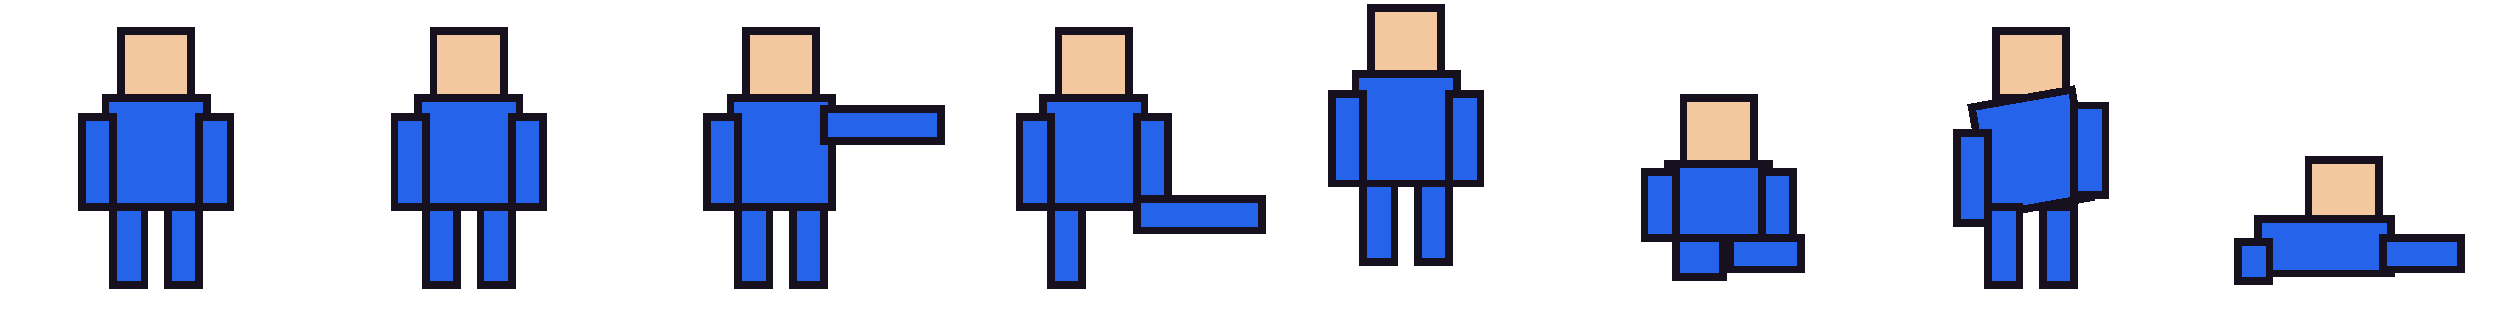
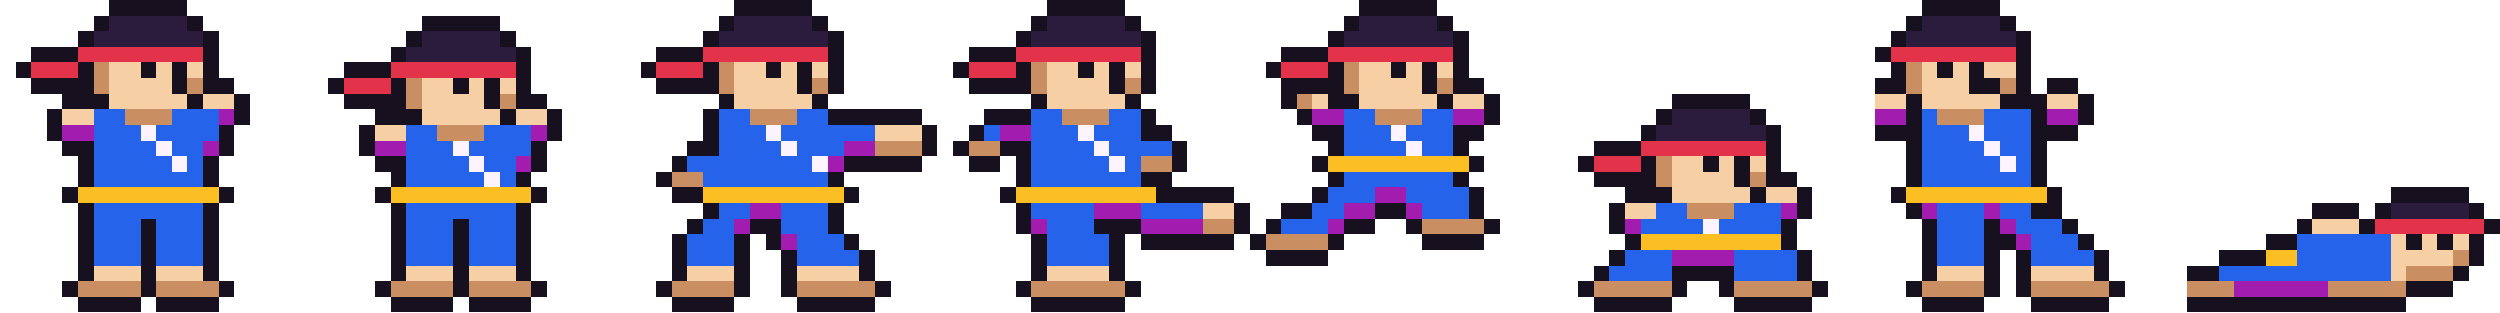
- <svg xmlns="http://www.w3.org/2000/svg" viewBox="0 0 640 80" shape-rendering="crispEdges">
+ <svg xmlns="http://www.w3.org/2000/svg" viewBox="0 0 640 80" width="640" height="80" shape-rendering="crispEdges">
  <rect width="640" height="80" fill="none" />
-   <g fill="#f3c89f" stroke="#17111f" stroke-width="2" transform="translate(80 0) scale(-1 1)">
-     <rect x="31" y="8" width="18" height="17" />
-   </g>
-   <g fill="#f3c89f" stroke="#17111f" stroke-width="2" transform="translate(80 0)">
-     <rect x="31" y="8" width="18" height="17" />
-     <rect x="111" y="8" width="18" height="17" />
-     <rect x="191" y="8" width="18" height="17" />
-     <rect x="271" y="2" width="18" height="17" />
-     <rect x="351" y="25" width="18" height="17" />
-     <rect x="431" y="8" width="18" height="17" />
-     <rect x="511" y="41" width="18" height="17" />
-   </g>
-   <g fill="#2563eb" stroke="#17111f" stroke-width="2" transform="translate(80 0) scale(-1 1)">
-     <rect x="27" y="25" width="26" height="28" />
-     <rect x="21" y="30" width="8" height="23" />
-     <rect x="51" y="30" width="8" height="23" />
-     <rect x="29" y="53" width="8" height="20" />
-     <rect x="43" y="53" width="8" height="20" />
-   </g>
-   <g fill="#2563eb" stroke="#17111f" stroke-width="2" transform="translate(80 0)">
-     <rect x="27" y="25" width="26" height="28" />
-     <rect x="21" y="30" width="8" height="23" />
-     <rect x="51" y="30" width="8" height="23" />
-     <rect x="29" y="53" width="8" height="20" />
-     <rect x="43" y="53" width="8" height="20" />
-     <rect x="107" y="25" width="26" height="28" />
-     <rect x="101" y="30" width="8" height="23" />
-     <rect x="131" y="28" width="30" height="8" />
-     <rect x="109" y="53" width="8" height="20" />
-     <rect x="123" y="53" width="8" height="20" />
-     <rect x="187" y="25" width="26" height="28" />
-     <rect x="181" y="30" width="8" height="23" />
-     <rect x="211" y="30" width="8" height="23" />
-     <rect x="189" y="53" width="8" height="20" />
-     <rect x="211" y="51" width="32" height="8" />
-     <rect x="267" y="19" width="26" height="28" />
-     <rect x="261" y="24" width="8" height="23" />
-     <rect x="291" y="24" width="8" height="23" />
-     <rect x="269" y="47" width="8" height="20" />
-     <rect x="283" y="47" width="8" height="20" />
-     <rect x="347" y="42" width="26" height="19" />
-     <rect x="341" y="44" width="8" height="17" />
-     <rect x="371" y="44" width="8" height="17" />
-     <rect x="349" y="61" width="12" height="10" />
-     <rect x="363" y="61" width="18" height="8" />
-     <rect x="427" y="25" width="26" height="28" transform="rotate(-10 440 39)" />
-     <rect x="421" y="34" width="8" height="23" />
-     <rect x="451" y="27" width="8" height="23" />
-     <rect x="429" y="53" width="8" height="20" />
-     <rect x="443" y="53" width="8" height="20" />
-     <rect x="498" y="56" width="34" height="14" />
-     <rect x="493" y="62" width="8" height="10" />
-     <rect x="530" y="61" width="20" height="8" />
+   <g fill="#17111f">
+     <rect x="28" y="0" width="20" height="4" />
+     <rect x="24" y="4" width="4" height="4" />
+     <rect x="48" y="4" width="4" height="4" />
+     <rect x="20" y="8" width="4" height="4" />
+     <rect x="52" y="8" width="4" height="4" />
+     <rect x="8" y="12" width="12" height="4" />
+     <rect x="52" y="12" width="4" height="4" />
+     <rect x="4" y="16" width="4" height="4" />
+     <rect x="20" y="16" width="4" height="4" />
+     <rect x="36" y="16" width="4" height="4" />
+     <rect x="44" y="16" width="4" height="4" />
+     <rect x="52" y="16" width="4" height="4" />
+     <rect x="8" y="20" width="16" height="4" />
+     <rect x="44" y="20" width="4" height="4" />
+     <rect x="52" y="20" width="8" height="4" />
+     <rect x="16" y="24" width="12" height="4" />
+     <rect x="48" y="24" width="4" height="4" />
+     <rect x="60" y="24" width="4" height="4" />
+     <rect x="12" y="28" width="4" height="4" />
+     <rect x="60" y="28" width="4" height="4" />
+     <rect x="12" y="32" width="4" height="4" />
+     <rect x="56" y="32" width="4" height="4" />
+     <rect x="16" y="36" width="8" height="4" />
+     <rect x="56" y="36" width="4" height="4" />
+     <rect x="20" y="40" width="4" height="4" />
+     <rect x="52" y="40" width="4" height="4" />
+     <rect x="20" y="44" width="4" height="4" />
+     <rect x="52" y="44" width="4" height="4" />
+     <rect x="16" y="48" width="4" height="4" />
+     <rect x="56" y="48" width="4" height="4" />
+     <rect x="20" y="52" width="4" height="4" />
+     <rect x="52" y="52" width="4" height="4" />
+     <rect x="20" y="56" width="4" height="4" />
+     <rect x="36" y="56" width="4" height="4" />
+     <rect x="52" y="56" width="4" height="4" />
+     <rect x="20" y="60" width="4" height="4" />
+     <rect x="36" y="60" width="4" height="4" />
+     <rect x="52" y="60" width="4" height="4" />
+     <rect x="20" y="64" width="4" height="4" />
+     <rect x="36" y="64" width="4" height="4" />
+     <rect x="52" y="64" width="4" height="4" />
+     <rect x="20" y="68" width="4" height="4" />
+     <rect x="36" y="68" width="4" height="4" />
+     <rect x="52" y="68" width="4" height="4" />
+     <rect x="16" y="72" width="4" height="4" />
+     <rect x="36" y="72" width="4" height="4" />
+     <rect x="56" y="72" width="4" height="4" />
+     <rect x="20" y="76" width="16" height="4" />
+     <rect x="40" y="76" width="16" height="4" />
+     <rect x="108" y="4" width="20" height="4" />
+     <rect x="104" y="8" width="4" height="4" />
+     <rect x="128" y="8" width="4" height="4" />
+     <rect x="100" y="12" width="4" height="4" />
+     <rect x="132" y="12" width="4" height="4" />
+     <rect x="88" y="16" width="12" height="4" />
+     <rect x="132" y="16" width="4" height="4" />
+     <rect x="84" y="20" width="4" height="4" />
+     <rect x="100" y="20" width="4" height="4" />
+     <rect x="116" y="20" width="4" height="4" />
+     <rect x="124" y="20" width="4" height="4" />
+     <rect x="132" y="20" width="4" height="4" />
+     <rect x="88" y="24" width="16" height="4" />
+     <rect x="124" y="24" width="4" height="4" />
+     <rect x="132" y="24" width="8" height="4" />
+     <rect x="96" y="28" width="12" height="4" />
+     <rect x="128" y="28" width="4" height="4" />
+     <rect x="140" y="28" width="4" height="4" />
+     <rect x="92" y="32" width="4" height="4" />
+     <rect x="140" y="32" width="4" height="4" />
+     <rect x="92" y="36" width="4" height="4" />
+     <rect x="136" y="36" width="4" height="4" />
+     <rect x="96" y="40" width="8" height="4" />
+     <rect x="136" y="40" width="4" height="4" />
+     <rect x="100" y="44" width="4" height="4" />
+     <rect x="132" y="44" width="4" height="4" />
+     <rect x="96" y="48" width="4" height="4" />
+     <rect x="136" y="48" width="4" height="4" />
+     <rect x="100" y="52" width="4" height="4" />
+     <rect x="132" y="52" width="4" height="4" />
+     <rect x="100" y="56" width="4" height="4" />
+     <rect x="116" y="56" width="4" height="4" />
+     <rect x="132" y="56" width="4" height="4" />
+     <rect x="100" y="60" width="4" height="4" />
+     <rect x="116" y="60" width="4" height="4" />
+     <rect x="132" y="60" width="4" height="4" />
+     <rect x="100" y="64" width="4" height="4" />
+     <rect x="116" y="64" width="4" height="4" />
+     <rect x="132" y="64" width="4" height="4" />
+     <rect x="100" y="68" width="4" height="4" />
+     <rect x="116" y="68" width="4" height="4" />
+     <rect x="132" y="68" width="4" height="4" />
+     <rect x="96" y="72" width="4" height="4" />
+     <rect x="116" y="72" width="4" height="4" />
+     <rect x="136" y="72" width="4" height="4" />
+     <rect x="100" y="76" width="16" height="4" />
+     <rect x="120" y="76" width="16" height="4" />
+     <rect x="188" y="0" width="20" height="4" />
+     <rect x="184" y="4" width="4" height="4" />
+     <rect x="208" y="4" width="4" height="4" />
+     <rect x="180" y="8" width="4" height="4" />
+     <rect x="212" y="8" width="4" height="4" />
+     <rect x="168" y="12" width="12" height="4" />
+     <rect x="212" y="12" width="4" height="4" />
+     <rect x="164" y="16" width="4" height="4" />
+     <rect x="180" y="16" width="4" height="4" />
+     <rect x="196" y="16" width="4" height="4" />
+     <rect x="204" y="16" width="4" height="4" />
+     <rect x="212" y="16" width="4" height="4" />
+     <rect x="168" y="20" width="16" height="4" />
+     <rect x="204" y="20" width="4" height="4" />
+     <rect x="212" y="20" width="4" height="4" />
+     <rect x="184" y="24" width="4" height="4" />
+     <rect x="208" y="24" width="4" height="4" />
+     <rect x="180" y="28" width="4" height="4" />
+     <rect x="212" y="28" width="24" height="4" />
+     <rect x="180" y="32" width="4" height="4" />
+     <rect x="236" y="32" width="4" height="4" />
+     <rect x="176" y="36" width="8" height="4" />
+     <rect x="236" y="36" width="4" height="4" />
+     <rect x="172" y="40" width="4" height="4" />
+     <rect x="216" y="40" width="20" height="4" />
+     <rect x="168" y="44" width="4" height="4" />
+     <rect x="212" y="44" width="4" height="4" />
+     <rect x="172" y="48" width="8" height="4" />
+     <rect x="216" y="48" width="4" height="4" />
+     <rect x="180" y="52" width="4" height="4" />
+     <rect x="212" y="52" width="4" height="4" />
+     <rect x="176" y="56" width="4" height="4" />
+     <rect x="192" y="56" width="8" height="4" />
+     <rect x="212" y="56" width="4" height="4" />
+     <rect x="172" y="60" width="4" height="4" />
+     <rect x="188" y="60" width="4" height="4" />
+     <rect x="196" y="60" width="4" height="4" />
+     <rect x="216" y="60" width="4" height="4" />
+     <rect x="172" y="64" width="4" height="4" />
+     <rect x="188" y="64" width="4" height="4" />
+     <rect x="200" y="64" width="4" height="4" />
+     <rect x="220" y="64" width="4" height="4" />
+     <rect x="172" y="68" width="4" height="4" />
+     <rect x="188" y="68" width="4" height="4" />
+     <rect x="200" y="68" width="4" height="4" />
+     <rect x="220" y="68" width="4" height="4" />
+     <rect x="168" y="72" width="4" height="4" />
+     <rect x="188" y="72" width="4" height="4" />
+     <rect x="200" y="72" width="4" height="4" />
+     <rect x="224" y="72" width="4" height="4" />
+     <rect x="172" y="76" width="16" height="4" />
+     <rect x="204" y="76" width="20" height="4" />
+     <rect x="268" y="0" width="20" height="4" />
+     <rect x="264" y="4" width="4" height="4" />
+     <rect x="288" y="4" width="4" height="4" />
+     <rect x="260" y="8" width="4" height="4" />
+     <rect x="292" y="8" width="4" height="4" />
+     <rect x="248" y="12" width="12" height="4" />
+     <rect x="292" y="12" width="4" height="4" />
+     <rect x="244" y="16" width="4" height="4" />
+     <rect x="260" y="16" width="4" height="4" />
+     <rect x="276" y="16" width="4" height="4" />
+     <rect x="284" y="16" width="4" height="4" />
+     <rect x="292" y="16" width="4" height="4" />
+     <rect x="248" y="20" width="16" height="4" />
+     <rect x="284" y="20" width="4" height="4" />
+     <rect x="292" y="20" width="4" height="4" />
+     <rect x="264" y="24" width="4" height="4" />
+     <rect x="288" y="24" width="4" height="4" />
+     <rect x="252" y="28" width="12" height="4" />
+     <rect x="292" y="28" width="4" height="4" />
+     <rect x="248" y="32" width="4" height="4" />
+     <rect x="292" y="32" width="8" height="4" />
+     <rect x="244" y="36" width="4" height="4" />
+     <rect x="256" y="36" width="8" height="4" />
+     <rect x="300" y="36" width="4" height="4" />
+     <rect x="248" y="40" width="8" height="4" />
+     <rect x="260" y="40" width="4" height="4" />
+     <rect x="300" y="40" width="4" height="4" />
+     <rect x="260" y="44" width="4" height="4" />
+     <rect x="292" y="44" width="8" height="4" />
+     <rect x="256" y="48" width="4" height="4" />
+     <rect x="296" y="48" width="20" height="4" />
+     <rect x="260" y="52" width="4" height="4" />
+     <rect x="316" y="52" width="4" height="4" />
+     <rect x="260" y="56" width="4" height="4" />
+     <rect x="280" y="56" width="12" height="4" />
+     <rect x="316" y="56" width="4" height="4" />
+     <rect x="264" y="60" width="4" height="4" />
+     <rect x="284" y="60" width="4" height="4" />
+     <rect x="292" y="60" width="24" height="4" />
+     <rect x="264" y="64" width="4" height="4" />
+     <rect x="284" y="64" width="4" height="4" />
+     <rect x="264" y="68" width="4" height="4" />
+     <rect x="284" y="68" width="4" height="4" />
+     <rect x="260" y="72" width="4" height="4" />
+     <rect x="288" y="72" width="4" height="4" />
+     <rect x="264" y="76" width="24" height="4" />
+     <rect x="348" y="0" width="20" height="4" />
+     <rect x="344" y="4" width="4" height="4" />
+     <rect x="368" y="4" width="4" height="4" />
+     <rect x="340" y="8" width="4" height="4" />
+     <rect x="372" y="8" width="4" height="4" />
+     <rect x="328" y="12" width="12" height="4" />
+     <rect x="372" y="12" width="4" height="4" />
+     <rect x="324" y="16" width="4" height="4" />
+     <rect x="340" y="16" width="4" height="4" />
+     <rect x="356" y="16" width="4" height="4" />
+     <rect x="364" y="16" width="4" height="4" />
+     <rect x="372" y="16" width="4" height="4" />
+     <rect x="328" y="20" width="16" height="4" />
+     <rect x="364" y="20" width="4" height="4" />
+     <rect x="372" y="20" width="8" height="4" />
+     <rect x="328" y="24" width="4" height="4" />
+     <rect x="340" y="24" width="8" height="4" />
+     <rect x="368" y="24" width="4" height="4" />
+     <rect x="380" y="24" width="4" height="4" />
+     <rect x="332" y="28" width="4" height="4" />
+     <rect x="380" y="28" width="4" height="4" />
+     <rect x="336" y="32" width="8" height="4" />
+     <rect x="372" y="32" width="8" height="4" />
+     <rect x="340" y="36" width="4" height="4" />
+     <rect x="372" y="36" width="4" height="4" />
+     <rect x="336" y="40" width="4" height="4" />
+     <rect x="376" y="40" width="4" height="4" />
+     <rect x="340" y="44" width="4" height="4" />
+     <rect x="372" y="44" width="4" height="4" />
+     <rect x="336" y="48" width="4" height="4" />
+     <rect x="376" y="48" width="4" height="4" />
+     <rect x="328" y="52" width="8" height="4" />
+     <rect x="352" y="52" width="8" height="4" />
+     <rect x="376" y="52" width="4" height="4" />
+     <rect x="324" y="56" width="4" height="4" />
+     <rect x="344" y="56" width="8" height="4" />
+     <rect x="360" y="56" width="4" height="4" />
+     <rect x="380" y="56" width="4" height="4" />
+     <rect x="320" y="60" width="4" height="4" />
+     <rect x="340" y="60" width="4" height="4" />
+     <rect x="364" y="60" width="16" height="4" />
+     <rect x="324" y="64" width="16" height="4" />
+     <rect x="428" y="24" width="20" height="4" />
+     <rect x="424" y="28" width="4" height="4" />
+     <rect x="448" y="28" width="4" height="4" />
+     <rect x="420" y="32" width="4" height="4" />
+     <rect x="452" y="32" width="4" height="4" />
+     <rect x="408" y="36" width="12" height="4" />
+     <rect x="452" y="36" width="4" height="4" />
+     <rect x="404" y="40" width="4" height="4" />
+     <rect x="420" y="40" width="4" height="4" />
+     <rect x="436" y="40" width="4" height="4" />
+     <rect x="444" y="40" width="4" height="4" />
+     <rect x="452" y="40" width="4" height="4" />
+     <rect x="408" y="44" width="16" height="4" />
+     <rect x="444" y="44" width="4" height="4" />
+     <rect x="452" y="44" width="8" height="4" />
+     <rect x="416" y="48" width="12" height="4" />
+     <rect x="448" y="48" width="4" height="4" />
+     <rect x="460" y="48" width="4" height="4" />
+     <rect x="412" y="52" width="4" height="4" />
+     <rect x="460" y="52" width="4" height="4" />
+     <rect x="412" y="56" width="4" height="4" />
+     <rect x="456" y="56" width="4" height="4" />
+     <rect x="416" y="60" width="4" height="4" />
+     <rect x="456" y="60" width="4" height="4" />
+     <rect x="412" y="64" width="4" height="4" />
+     <rect x="460" y="64" width="4" height="4" />
+     <rect x="408" y="68" width="4" height="4" />
+     <rect x="428" y="68" width="16" height="4" />
+     <rect x="460" y="68" width="4" height="4" />
+     <rect x="404" y="72" width="4" height="4" />
+     <rect x="428" y="72" width="4" height="4" />
+     <rect x="440" y="72" width="4" height="4" />
+     <rect x="464" y="72" width="4" height="4" />
+     <rect x="408" y="76" width="20" height="4" />
+     <rect x="444" y="76" width="20" height="4" />
+     <rect x="492" y="0" width="20" height="4" />
+     <rect x="488" y="4" width="4" height="4" />
+     <rect x="512" y="4" width="4" height="4" />
+     <rect x="484" y="8" width="4" height="4" />
+     <rect x="516" y="8" width="4" height="4" />
+     <rect x="480" y="12" width="4" height="4" />
+     <rect x="516" y="12" width="4" height="4" />
+     <rect x="484" y="16" width="4" height="4" />
+     <rect x="496" y="16" width="4" height="4" />
+     <rect x="504" y="16" width="4" height="4" />
+     <rect x="516" y="16" width="4" height="4" />
+     <rect x="480" y="20" width="8" height="4" />
+     <rect x="504" y="20" width="8" height="4" />
+     <rect x="516" y="20" width="4" height="4" />
+     <rect x="524" y="20" width="8" height="4" />
+     <rect x="488" y="24" width="4" height="4" />
+     <rect x="512" y="24" width="12" height="4" />
+     <rect x="532" y="24" width="4" height="4" />
+     <rect x="488" y="28" width="4" height="4" />
+     <rect x="520" y="28" width="4" height="4" />
+     <rect x="532" y="28" width="4" height="4" />
+     <rect x="480" y="32" width="12" height="4" />
+     <rect x="520" y="32" width="12" height="4" />
+     <rect x="488" y="36" width="4" height="4" />
+     <rect x="520" y="36" width="4" height="4" />
+     <rect x="488" y="40" width="4" height="4" />
+     <rect x="520" y="40" width="4" height="4" />
+     <rect x="488" y="44" width="4" height="4" />
+     <rect x="520" y="44" width="4" height="4" />
+     <rect x="484" y="48" width="4" height="4" />
+     <rect x="524" y="48" width="4" height="4" />
+     <rect x="488" y="52" width="4" height="4" />
+     <rect x="520" y="52" width="8" height="4" />
+     <rect x="492" y="56" width="4" height="4" />
+     <rect x="508" y="56" width="4" height="4" />
+     <rect x="528" y="56" width="4" height="4" />
+     <rect x="492" y="60" width="4" height="4" />
+     <rect x="508" y="60" width="8" height="4" />
+     <rect x="532" y="60" width="4" height="4" />
+     <rect x="492" y="64" width="4" height="4" />
+     <rect x="508" y="64" width="4" height="4" />
+     <rect x="516" y="64" width="4" height="4" />
+     <rect x="536" y="64" width="4" height="4" />
+     <rect x="492" y="68" width="4" height="4" />
+     <rect x="508" y="68" width="4" height="4" />
+     <rect x="516" y="68" width="4" height="4" />
+     <rect x="536" y="68" width="4" height="4" />
+     <rect x="488" y="72" width="4" height="4" />
+     <rect x="508" y="72" width="4" height="4" />
+     <rect x="516" y="72" width="4" height="4" />
+     <rect x="540" y="72" width="4" height="4" />
+     <rect x="492" y="76" width="16" height="4" />
+     <rect x="520" y="76" width="20" height="4" />
+     <rect x="612" y="48" width="20" height="4" />
+     <rect x="592" y="52" width="12" height="4" />
+     <rect x="608" y="52" width="4" height="4" />
+     <rect x="632" y="52" width="4" height="4" />
+     <rect x="588" y="56" width="4" height="4" />
+     <rect x="604" y="56" width="4" height="4" />
+     <rect x="636" y="56" width="4" height="4" />
+     <rect x="580" y="60" width="8" height="4" />
+     <rect x="616" y="60" width="4" height="4" />
+     <rect x="624" y="60" width="4" height="4" />
+     <rect x="632" y="60" width="4" height="4" />
+     <rect x="568" y="64" width="12" height="4" />
+     <rect x="632" y="64" width="4" height="4" />
+     <rect x="560" y="68" width="8" height="4" />
+     <rect x="628" y="68" width="4" height="4" />
+     <rect x="616" y="72" width="12" height="4" />
+     <rect x="560" y="76" width="56" height="4" />
+   </g>
+   <g fill="#2b1b3d">
+     <rect x="28" y="4" width="20" height="4" />
+     <rect x="24" y="8" width="28" height="4" />
+     <rect x="108" y="8" width="20" height="4" />
+     <rect x="104" y="12" width="28" height="4" />
+     <rect x="188" y="4" width="20" height="4" />
+     <rect x="184" y="8" width="28" height="4" />
+     <rect x="268" y="4" width="20" height="4" />
+     <rect x="264" y="8" width="28" height="4" />
+     <rect x="348" y="4" width="20" height="4" />
+     <rect x="344" y="8" width="28" height="4" />
+     <rect x="428" y="28" width="20" height="4" />
+     <rect x="424" y="32" width="28" height="4" />
+     <rect x="492" y="4" width="20" height="4" />
+     <rect x="488" y="8" width="28" height="4" />
+     <rect x="612" y="52" width="20" height="4" />
+   </g>
+   <g fill="#e2334a">
+     <rect x="20" y="12" width="32" height="4" />
+     <rect x="8" y="16" width="12" height="4" />
+     <rect x="100" y="16" width="32" height="4" />
+     <rect x="88" y="20" width="12" height="4" />
+     <rect x="180" y="12" width="32" height="4" />
+     <rect x="168" y="16" width="12" height="4" />
+     <rect x="260" y="12" width="32" height="4" />
+     <rect x="248" y="16" width="12" height="4" />
+     <rect x="340" y="12" width="32" height="4" />
+     <rect x="328" y="16" width="12" height="4" />
+     <rect x="420" y="36" width="32" height="4" />
+     <rect x="408" y="40" width="12" height="4" />
+     <rect x="484" y="12" width="32" height="4" />
+     <rect x="608" y="56" width="28" height="4" />
+   </g>
+   <g fill="#c98f63">
+     <rect x="24" y="16" width="4" height="4" />
+     <rect x="24" y="20" width="4" height="4" />
+     <rect x="48" y="20" width="4" height="4" />
+     <rect x="32" y="28" width="12" height="4" />
+     <rect x="20" y="72" width="16" height="4" />
+     <rect x="40" y="72" width="16" height="4" />
+     <rect x="104" y="20" width="4" height="4" />
+     <rect x="104" y="24" width="4" height="4" />
+     <rect x="128" y="24" width="4" height="4" />
+     <rect x="112" y="32" width="12" height="4" />
+     <rect x="100" y="72" width="16" height="4" />
+     <rect x="120" y="72" width="16" height="4" />
+     <rect x="184" y="16" width="4" height="4" />
+     <rect x="184" y="20" width="4" height="4" />
+     <rect x="208" y="20" width="4" height="4" />
+     <rect x="192" y="28" width="12" height="4" />
+     <rect x="224" y="36" width="12" height="4" />
+     <rect x="172" y="44" width="8" height="4" />
+     <rect x="172" y="72" width="16" height="4" />
+     <rect x="204" y="72" width="20" height="4" />
+     <rect x="264" y="16" width="4" height="4" />
+     <rect x="264" y="20" width="4" height="4" />
+     <rect x="288" y="20" width="4" height="4" />
+     <rect x="272" y="28" width="12" height="4" />
+     <rect x="248" y="36" width="8" height="4" />
+     <rect x="292" y="40" width="8" height="4" />
+     <rect x="308" y="56" width="8" height="4" />
+     <rect x="264" y="72" width="24" height="4" />
+     <rect x="344" y="16" width="4" height="4" />
+     <rect x="344" y="20" width="4" height="4" />
+     <rect x="368" y="20" width="4" height="4" />
+     <rect x="332" y="24" width="4" height="4" />
+     <rect x="352" y="28" width="12" height="4" />
+     <rect x="364" y="56" width="16" height="4" />
+     <rect x="324" y="60" width="16" height="4" />
+     <rect x="424" y="40" width="4" height="4" />
+     <rect x="424" y="44" width="4" height="4" />
+     <rect x="448" y="44" width="4" height="4" />
+     <rect x="432" y="52" width="12" height="4" />
+     <rect x="408" y="72" width="20" height="4" />
+     <rect x="444" y="72" width="20" height="4" />
+     <rect x="488" y="16" width="4" height="4" />
+     <rect x="488" y="20" width="4" height="4" />
+     <rect x="512" y="20" width="4" height="4" />
+     <rect x="496" y="28" width="12" height="4" />
+     <rect x="492" y="72" width="16" height="4" />
+     <rect x="520" y="72" width="20" height="4" />
+     <rect x="628" y="64" width="4" height="4" />
+     <rect x="616" y="68" width="12" height="4" />
+     <rect x="560" y="72" width="12" height="4" />
+     <rect x="596" y="72" width="20" height="4" />
+   </g>
+   <g fill="#f6cfa4">
+     <rect x="28" y="16" width="8" height="4" />
+     <rect x="40" y="16" width="4" height="4" />
+     <rect x="48" y="16" width="4" height="4" />
+     <rect x="28" y="20" width="16" height="4" />
+     <rect x="28" y="24" width="20" height="4" />
+     <rect x="52" y="24" width="8" height="4" />
+     <rect x="16" y="28" width="8" height="4" />
+     <rect x="24" y="68" width="12" height="4" />
+     <rect x="40" y="68" width="12" height="4" />
+     <rect x="108" y="20" width="8" height="4" />
+     <rect x="120" y="20" width="4" height="4" />
+     <rect x="128" y="20" width="4" height="4" />
+     <rect x="108" y="24" width="16" height="4" />
+     <rect x="108" y="28" width="20" height="4" />
+     <rect x="132" y="28" width="8" height="4" />
+     <rect x="96" y="32" width="8" height="4" />
+     <rect x="104" y="68" width="12" height="4" />
+     <rect x="120" y="68" width="12" height="4" />
+     <rect x="188" y="16" width="8" height="4" />
+     <rect x="200" y="16" width="4" height="4" />
+     <rect x="208" y="16" width="4" height="4" />
+     <rect x="188" y="20" width="16" height="4" />
+     <rect x="188" y="24" width="20" height="4" />
+     <rect x="224" y="32" width="12" height="4" />
+     <rect x="176" y="68" width="12" height="4" />
+     <rect x="204" y="68" width="16" height="4" />
+     <rect x="268" y="16" width="8" height="4" />
+     <rect x="280" y="16" width="4" height="4" />
+     <rect x="288" y="16" width="4" height="4" />
+     <rect x="268" y="20" width="16" height="4" />
+     <rect x="268" y="24" width="20" height="4" />
+     <rect x="308" y="52" width="8" height="4" />
+     <rect x="268" y="68" width="16" height="4" />
+     <rect x="348" y="16" width="8" height="4" />
+     <rect x="360" y="16" width="4" height="4" />
+     <rect x="368" y="16" width="4" height="4" />
+     <rect x="348" y="20" width="16" height="4" />
+     <rect x="336" y="24" width="4" height="4" />
+     <rect x="348" y="24" width="20" height="4" />
+     <rect x="372" y="24" width="8" height="4" />
+     <rect x="428" y="40" width="8" height="4" />
+     <rect x="440" y="40" width="4" height="4" />
+     <rect x="448" y="40" width="4" height="4" />
+     <rect x="428" y="44" width="16" height="4" />
+     <rect x="428" y="48" width="20" height="4" />
+     <rect x="452" y="48" width="8" height="4" />
+     <rect x="416" y="52" width="8" height="4" />
+     <rect x="492" y="16" width="4" height="4" />
+     <rect x="500" y="16" width="4" height="4" />
+     <rect x="508" y="16" width="8" height="4" />
+     <rect x="492" y="20" width="12" height="4" />
+     <rect x="480" y="24" width="8" height="4" />
+     <rect x="492" y="24" width="20" height="4" />
+     <rect x="524" y="24" width="8" height="4" />
+     <rect x="496" y="68" width="12" height="4" />
+     <rect x="520" y="68" width="16" height="4" />
+     <rect x="592" y="56" width="12" height="4" />
+     <rect x="612" y="60" width="4" height="4" />
+     <rect x="620" y="60" width="4" height="4" />
+     <rect x="628" y="60" width="4" height="4" />
+     <rect x="612" y="64" width="16" height="4" />
+     <rect x="612" y="68" width="4" height="4" />
+   </g>
+   <g fill="#a21caf">
+     <rect x="56" y="28" width="4" height="4" />
+     <rect x="16" y="32" width="8" height="4" />
+     <rect x="52" y="36" width="4" height="4" />
+     <rect x="136" y="32" width="4" height="4" />
+     <rect x="96" y="36" width="8" height="4" />
+     <rect x="132" y="40" width="4" height="4" />
+     <rect x="216" y="36" width="8" height="4" />
+     <rect x="212" y="40" width="4" height="4" />
+     <rect x="192" y="52" width="8" height="4" />
+     <rect x="188" y="56" width="4" height="4" />
+     <rect x="200" y="60" width="4" height="4" />
+     <rect x="256" y="32" width="8" height="4" />
+     <rect x="280" y="52" width="12" height="4" />
+     <rect x="264" y="56" width="4" height="4" />
+     <rect x="292" y="56" width="16" height="4" />
+     <rect x="336" y="28" width="8" height="4" />
+     <rect x="372" y="28" width="8" height="4" />
+     <rect x="352" y="48" width="8" height="4" />
+     <rect x="344" y="52" width="8" height="4" />
+     <rect x="360" y="52" width="4" height="4" />
+     <rect x="340" y="56" width="4" height="4" />
+     <rect x="456" y="52" width="4" height="4" />
+     <rect x="416" y="56" width="4" height="4" />
+     <rect x="428" y="64" width="16" height="4" />
+     <rect x="480" y="28" width="8" height="4" />
+     <rect x="524" y="28" width="8" height="4" />
+     <rect x="492" y="52" width="4" height="4" />
+     <rect x="508" y="52" width="4" height="4" />
+     <rect x="512" y="56" width="4" height="4" />
+     <rect x="516" y="60" width="4" height="4" />
+     <rect x="572" y="72" width="24" height="4" />
+   </g>
+   <g fill="#2563eb">
+     <rect x="24" y="28" width="8" height="4" />
+     <rect x="44" y="28" width="12" height="4" />
+     <rect x="24" y="32" width="12" height="4" />
+     <rect x="40" y="32" width="16" height="4" />
+     <rect x="24" y="36" width="16" height="4" />
+     <rect x="44" y="36" width="8" height="4" />
+     <rect x="24" y="40" width="20" height="4" />
+     <rect x="48" y="40" width="4" height="4" />
+     <rect x="24" y="44" width="28" height="4" />
+     <rect x="24" y="52" width="28" height="4" />
+     <rect x="24" y="56" width="12" height="4" />
+     <rect x="40" y="56" width="12" height="4" />
+     <rect x="24" y="60" width="12" height="4" />
+     <rect x="40" y="60" width="12" height="4" />
+     <rect x="24" y="64" width="12" height="4" />
+     <rect x="40" y="64" width="12" height="4" />
+     <rect x="104" y="32" width="8" height="4" />
+     <rect x="124" y="32" width="12" height="4" />
+     <rect x="104" y="36" width="12" height="4" />
+     <rect x="120" y="36" width="16" height="4" />
+     <rect x="104" y="40" width="16" height="4" />
+     <rect x="124" y="40" width="8" height="4" />
+     <rect x="104" y="44" width="20" height="4" />
+     <rect x="128" y="44" width="4" height="4" />
+     <rect x="104" y="52" width="28" height="4" />
+     <rect x="104" y="56" width="12" height="4" />
+     <rect x="120" y="56" width="12" height="4" />
+     <rect x="104" y="60" width="12" height="4" />
+     <rect x="120" y="60" width="12" height="4" />
+     <rect x="104" y="64" width="12" height="4" />
+     <rect x="120" y="64" width="12" height="4" />
+     <rect x="184" y="28" width="8" height="4" />
+     <rect x="204" y="28" width="8" height="4" />
+     <rect x="184" y="32" width="12" height="4" />
+     <rect x="200" y="32" width="24" height="4" />
+     <rect x="184" y="36" width="16" height="4" />
+     <rect x="204" y="36" width="12" height="4" />
+     <rect x="176" y="40" width="32" height="4" />
+     <rect x="180" y="44" width="32" height="4" />
+     <rect x="184" y="52" width="8" height="4" />
+     <rect x="200" y="52" width="12" height="4" />
+     <rect x="180" y="56" width="8" height="4" />
+     <rect x="200" y="56" width="12" height="4" />
+     <rect x="176" y="60" width="12" height="4" />
+     <rect x="204" y="60" width="12" height="4" />
+     <rect x="176" y="64" width="12" height="4" />
+     <rect x="204" y="64" width="16" height="4" />
+     <rect x="264" y="28" width="8" height="4" />
+     <rect x="284" y="28" width="8" height="4" />
+     <rect x="252" y="32" width="4" height="4" />
+     <rect x="264" y="32" width="12" height="4" />
+     <rect x="280" y="32" width="12" height="4" />
+     <rect x="264" y="36" width="16" height="4" />
+     <rect x="284" y="36" width="16" height="4" />
+     <rect x="264" y="40" width="20" height="4" />
+     <rect x="288" y="40" width="4" height="4" />
+     <rect x="264" y="44" width="28" height="4" />
+     <rect x="264" y="52" width="16" height="4" />
+     <rect x="292" y="52" width="16" height="4" />
+     <rect x="268" y="56" width="12" height="4" />
+     <rect x="268" y="60" width="16" height="4" />
+     <rect x="268" y="64" width="16" height="4" />
+     <rect x="344" y="28" width="8" height="4" />
+     <rect x="364" y="28" width="8" height="4" />
+     <rect x="344" y="32" width="12" height="4" />
+     <rect x="360" y="32" width="12" height="4" />
+     <rect x="344" y="36" width="16" height="4" />
+     <rect x="364" y="36" width="8" height="4" />
+     <rect x="344" y="44" width="28" height="4" />
+     <rect x="340" y="48" width="12" height="4" />
+     <rect x="360" y="48" width="16" height="4" />
+     <rect x="336" y="52" width="8" height="4" />
+     <rect x="364" y="52" width="12" height="4" />
+     <rect x="328" y="56" width="12" height="4" />
+     <rect x="424" y="52" width="8" height="4" />
+     <rect x="444" y="52" width="12" height="4" />
+     <rect x="420" y="56" width="16" height="4" />
+     <rect x="440" y="56" width="16" height="4" />
+     <rect x="416" y="64" width="12" height="4" />
+     <rect x="444" y="64" width="16" height="4" />
+     <rect x="412" y="68" width="16" height="4" />
+     <rect x="444" y="68" width="16" height="4" />
+     <rect x="492" y="28" width="4" height="4" />
+     <rect x="508" y="28" width="12" height="4" />
+     <rect x="492" y="32" width="12" height="4" />
+     <rect x="508" y="32" width="12" height="4" />
+     <rect x="492" y="36" width="16" height="4" />
+     <rect x="512" y="36" width="8" height="4" />
+     <rect x="492" y="40" width="20" height="4" />
+     <rect x="516" y="40" width="4" height="4" />
+     <rect x="492" y="44" width="28" height="4" />
+     <rect x="496" y="52" width="12" height="4" />
+     <rect x="512" y="52" width="8" height="4" />
+     <rect x="496" y="56" width="12" height="4" />
+     <rect x="516" y="56" width="12" height="4" />
+     <rect x="496" y="60" width="12" height="4" />
+     <rect x="520" y="60" width="12" height="4" />
+     <rect x="496" y="64" width="12" height="4" />
+     <rect x="520" y="64" width="16" height="4" />
+     <rect x="588" y="60" width="24" height="4" />
+     <rect x="588" y="64" width="24" height="4" />
+     <rect x="568" y="68" width="44" height="4" />
+   </g>
+   <g fill="#fbbf24">
+     <rect x="20" y="48" width="36" height="4" />
+     <rect x="100" y="48" width="36" height="4" />
+     <rect x="180" y="48" width="36" height="4" />
+     <rect x="260" y="48" width="36" height="4" />
+     <rect x="340" y="40" width="36" height="4" />
+     <rect x="420" y="60" width="36" height="4" />
+     <rect x="488" y="48" width="36" height="4" />
+     <rect x="580" y="64" width="8" height="4" />
+   </g>
+   <g fill="#fdf4ff">
+     <rect x="36" y="32" width="4" height="4" />
+     <rect x="40" y="36" width="4" height="4" />
+     <rect x="44" y="40" width="4" height="4" />
+     <rect x="116" y="36" width="4" height="4" />
+     <rect x="120" y="40" width="4" height="4" />
+     <rect x="124" y="44" width="4" height="4" />
+     <rect x="196" y="32" width="4" height="4" />
+     <rect x="200" y="36" width="4" height="4" />
+     <rect x="208" y="40" width="4" height="4" />
+     <rect x="276" y="32" width="4" height="4" />
+     <rect x="280" y="36" width="4" height="4" />
+     <rect x="284" y="40" width="4" height="4" />
+     <rect x="356" y="32" width="4" height="4" />
+     <rect x="360" y="36" width="4" height="4" />
+     <rect x="436" y="56" width="4" height="4" />
+     <rect x="504" y="32" width="4" height="4" />
+     <rect x="508" y="36" width="4" height="4" />
+     <rect x="512" y="40" width="4" height="4" />
  </g>
</svg>
